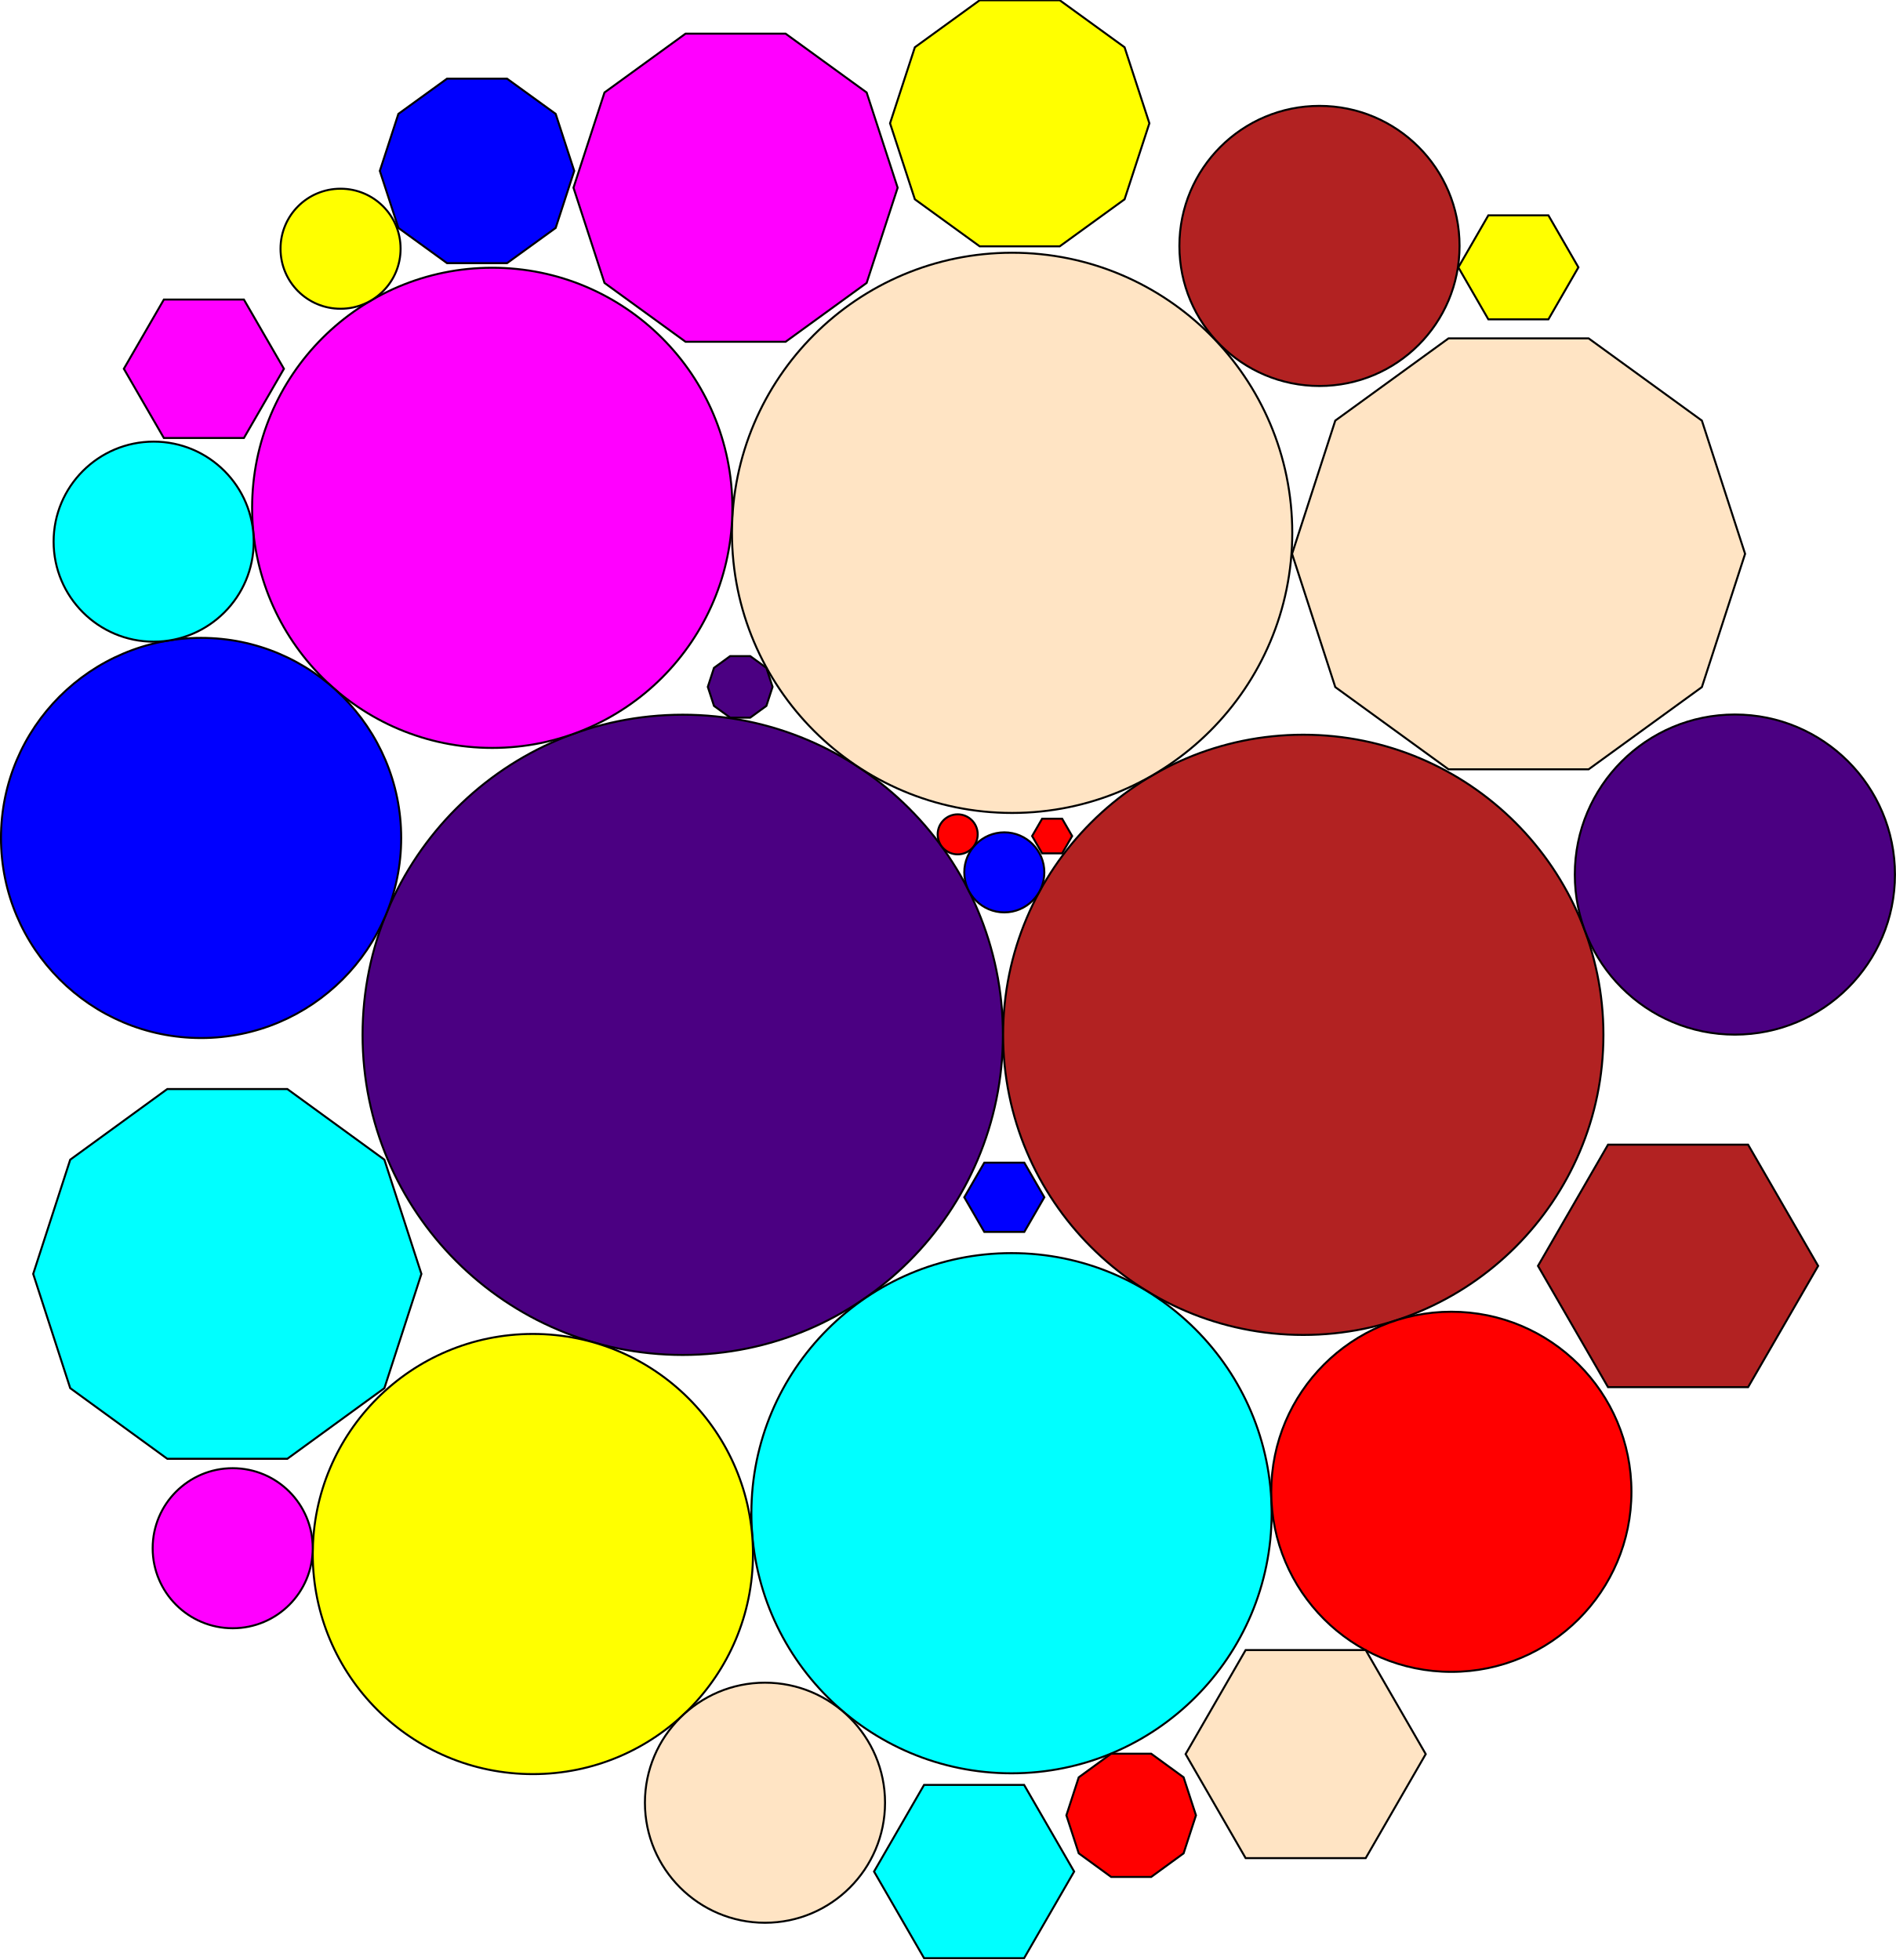
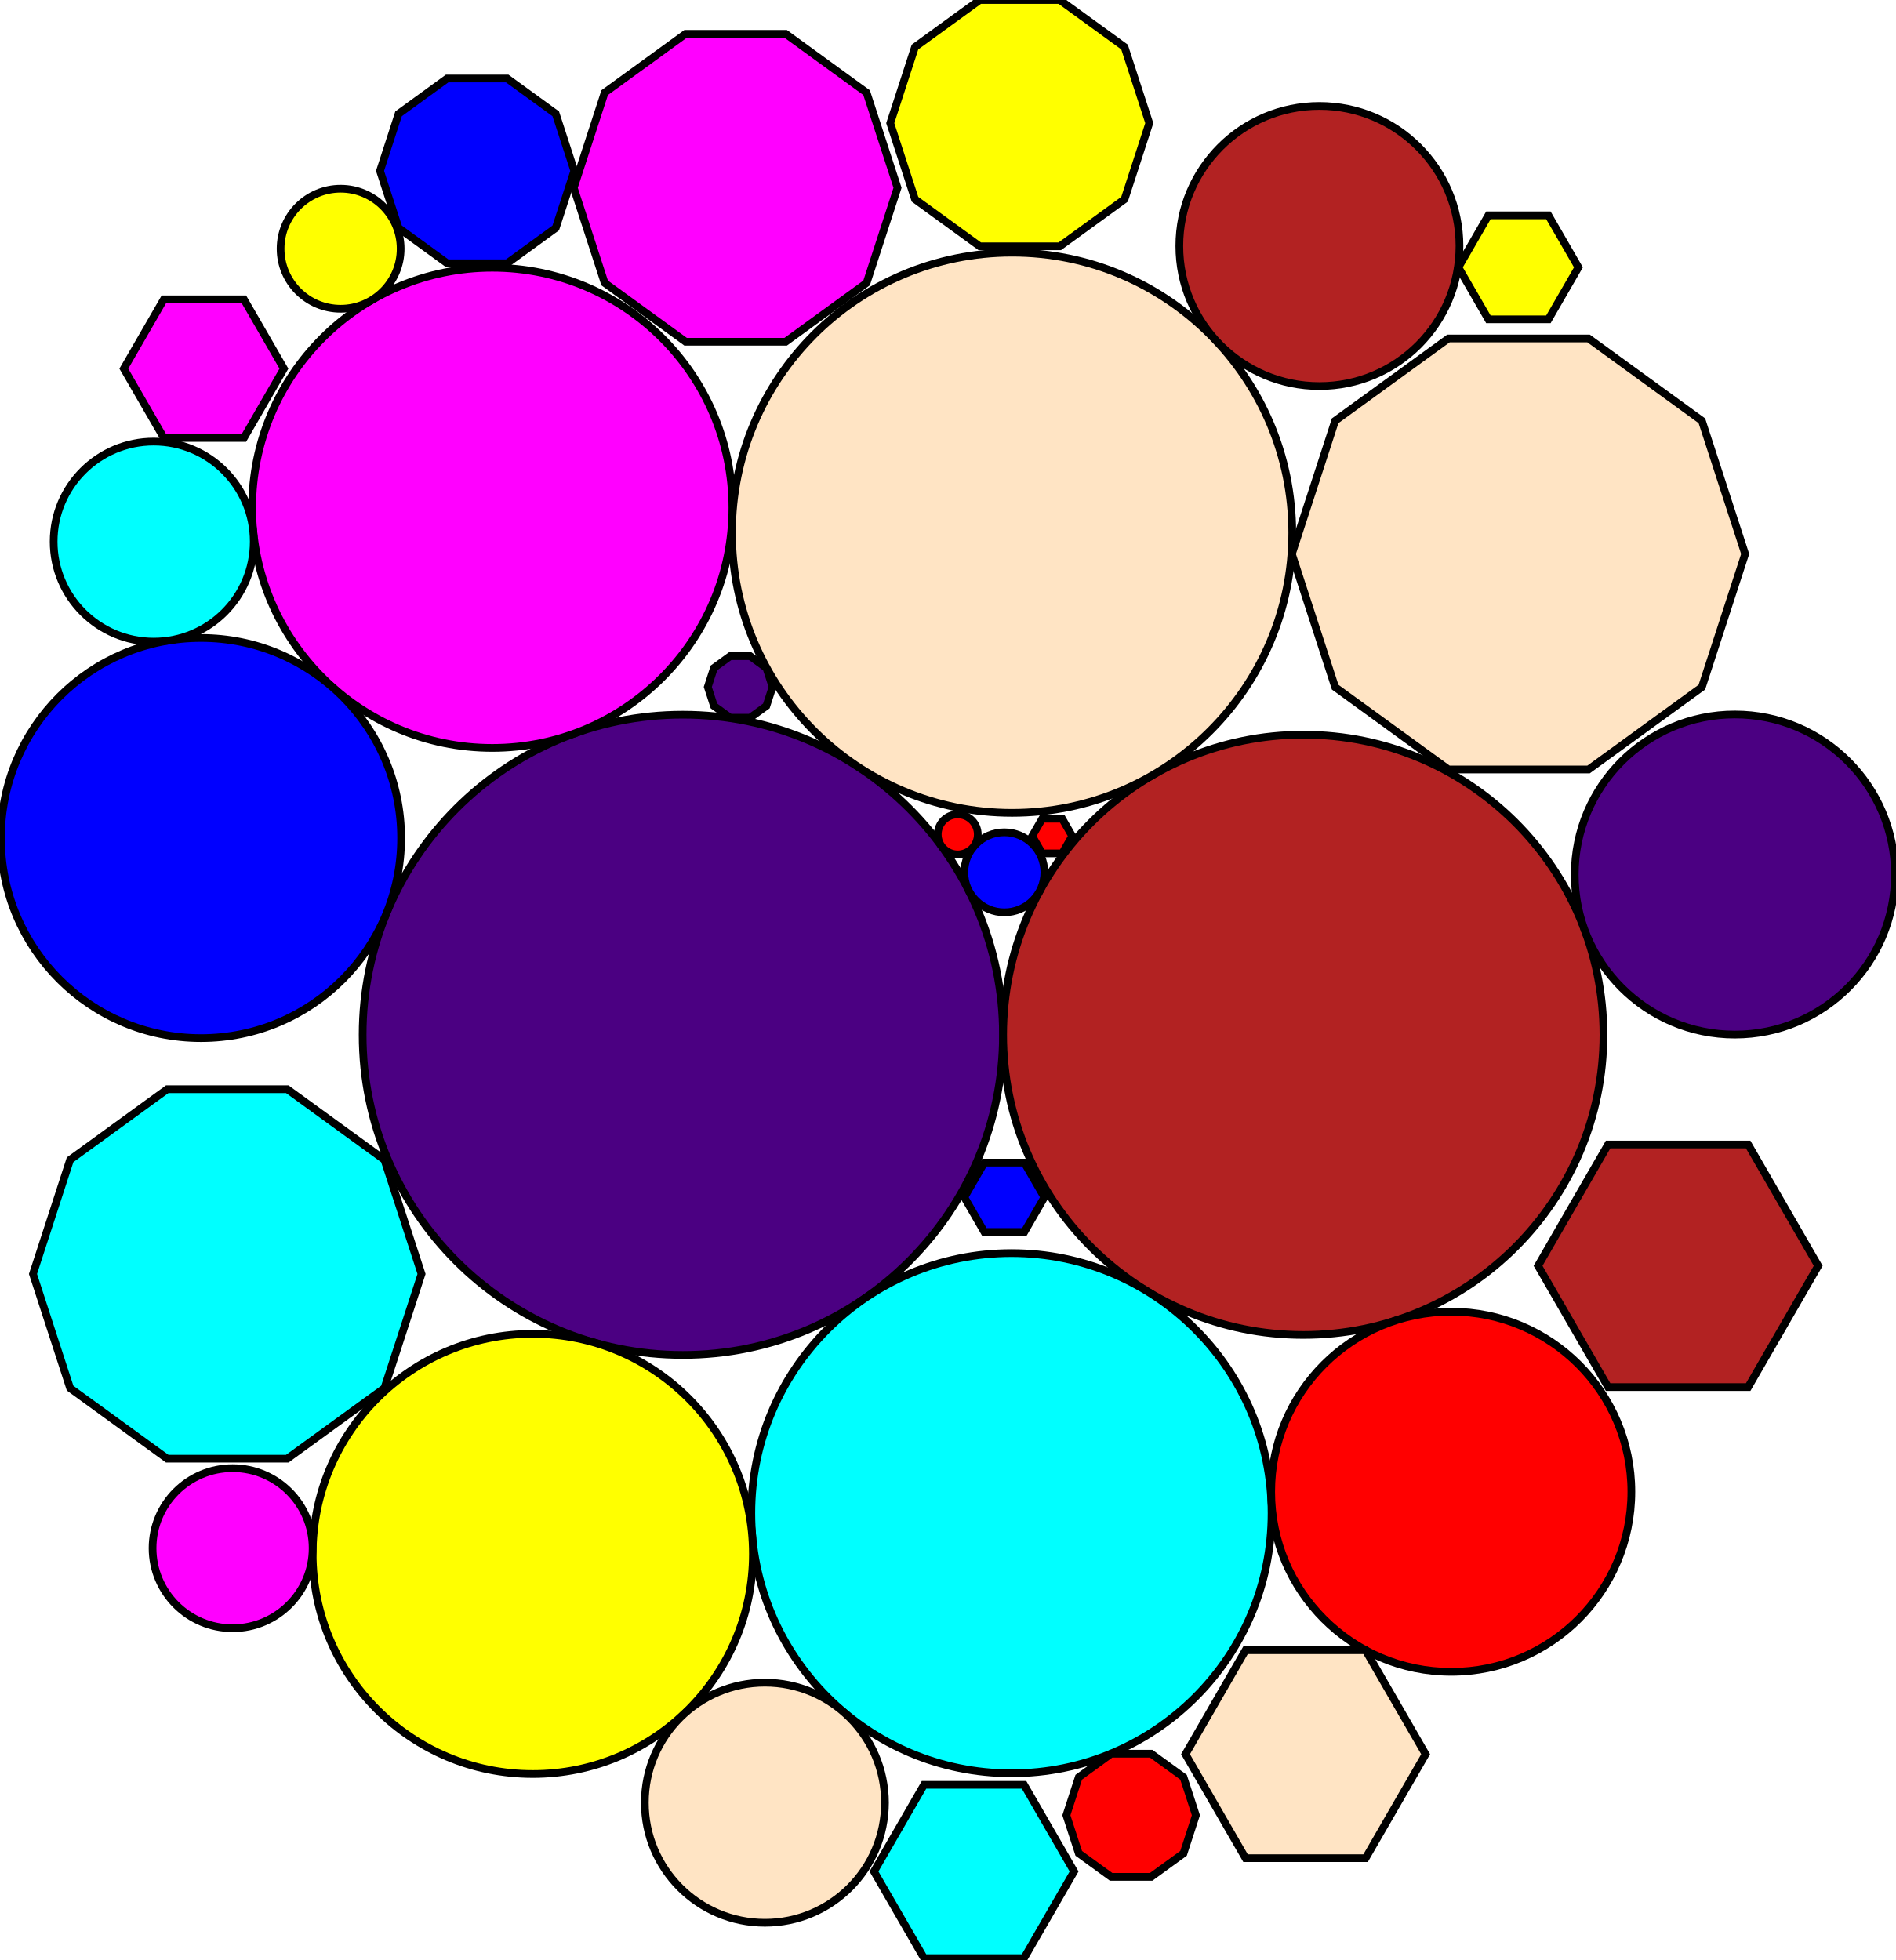
<svg xmlns="http://www.w3.org/2000/svg" version="1.1" width="400.0" height="413.597" font-size="1" viewBox="0 0 400 414">
  <g>
-     <g stroke="rgb(0,0,0)" stroke-opacity="1.0" fill="rgb(0,0,0)" fill-opacity="0.0" stroke-width="1.0e-2" stroke-linecap="butt" stroke-linejoin="miter" font-size="1.0em" stroke-miterlimit="10.0">
-       <g transform="matrix(42.26068,0.0,0.0,42.26068,193.5238,202.6069)">
+     <g fill="rgb(0,0,0)" fill-opacity="0.0">
+       <g stroke="rgb(0,0,0)" stroke-opacity="1.0" stroke-width="1.627" stroke-linecap="butt" stroke-linejoin="miter" font-size="42.261em" stroke-miterlimit="10.0">
        <g fill="rgb(75,0,130)" fill-opacity="1.0">
-           <path d="M 0.428,0.378 c 0.0,-0.884 -0.716,-1.6 -1.6 -1.6c -0.884,-5.410830008785425e-17 -1.6,0.716 -1.6 1.6c -1.082166001757085e-16,0.884 0.716,1.6 1.6 1.6c 0.884,1.6232490026356274e-16 1.6,-0.716 1.6 -1.6Z" />
+           <g fill="rgb(75,0,130)" fill-opacity="1.0">
+             <g fill="rgb(75,0,130)" fill-opacity="1.0">
+               <path d="M 211.624,218.577 c 0.0,-37.344 -30.273,-67.617 -67.617 -67.617c -37.344,-2.2866536677595312e-15 -67.617,30.273 -67.617 67.617c -4.5733073355190624e-15,37.344 30.273,67.617 67.617 67.617c 37.344,6.859961003278594e-15 67.617,-30.273 67.617 -67.617Z" />
+             </g>
+           </g>
        </g>
        <g fill="rgb(178,34,34)" fill-opacity="1.0">
-           <path d="M 3.429,0.378 c 0.0,-0.828 -0.672,-1.5 -1.5 -1.5c -0.828,-5.0726531332363355e-17 -1.5,0.672 -1.5 1.5c -1.0145306266472671e-16,0.828 0.672,1.5 1.5 1.5c 0.828,1.5217959399709008e-16 1.5,-0.672 1.5 -1.5Z" />
-         </g>
-         <g fill="rgb(255,228,196)" fill-opacity="1.0">
-           <path d="M 1.874,-2.131 c 0.0,-0.773 -0.627,-1.4 -1.4 -1.4c -0.773,-4.734476257687246e-17 -1.4,0.627 -1.4 1.4c -9.468952515374493e-17,0.773 0.627,1.4 1.4 1.4c 0.773,1.420342877306174e-16 1.4,-0.627 1.4 -1.4Z" />
-         </g>
-         <g fill="rgb(0,255,255)" fill-opacity="1.0">
-           <path d="M 1.771,2.769 c 0.0,-0.718 -0.582,-1.3 -1.3 -1.3c -0.718,-4.396299382138157e-17 -1.3,0.582 -1.3 1.3c -8.792598764276314e-17,0.718 0.582,1.3 1.3 1.3c 0.718,1.3188898146414472e-16 1.3,-0.582 1.3 -1.3Z" />
-         </g>
-         <g fill="rgb(255,0,255)" fill-opacity="1.0">
-           <path d="M -0.924,-2.256 c 0.0,-0.663 -0.537,-1.2 -1.2 -1.2c -0.663,-4.058122506589068e-17 -1.2,0.537 -1.2 1.2c -8.116245013178136e-17,0.663 0.537,1.2 1.2 1.2c 0.663,1.2174367519767204e-16 1.2,-0.537 1.2 -1.2Z" />
-         </g>
-         <g fill="rgb(255,228,196)" fill-opacity="1.0">
-           <path d="M 3.921,-1.36 l 0.216,-0.666 l -0.216,-0.666 l -0.566,-0.411 l -0.7,3.0531133177191805e-16 l -0.566,0.411 l -0.216,0.666 l 0.216,0.666 l 0.566,0.411 l 0.7,-5.551115123125783e-17 l 0.566,-0.411 Z" />
-         </g>
-         <g fill="rgb(255,255,0)" fill-opacity="1.0">
-           <path d="M -0.821,2.973 c 0.0,-0.608 -0.492,-1.1 -1.1 -1.1c -0.608,-3.719945631039979e-17 -1.1,0.492 -1.1 1.1c -7.439891262079957e-17,0.608 0.492,1.1 1.1 1.1c 0.608,1.1159836893119935e-16 1.1,-0.492 1.1 -1.1Z" />
-         </g>
-         <g fill="rgb(0,0,255)" fill-opacity="1.0">
-           <path d="M -2.579,-0.606 c 0.0,-0.552 -0.448,-1.0 -1 -1.0c -0.552,-3.3817687554908895e-17 -1.0,0.448 -1.0 1c -6.763537510981779e-17,0.552 0.448,1.0 1 1.0c 0.552,1.0145306266472669e-16 1.0,-0.448 1 -1Z" />
-         </g>
-         <g fill="rgb(0,255,255)" fill-opacity="1.0">
-           <path d="M -2.663,2.144 l 0.185,-0.571 l -0.185,-0.571 l -0.485,-0.353 l -0.6,1.1102230246251565e-16 l -0.485,0.353 l -0.185,0.571 l 0.185,0.571 l 0.485,0.353 l 0.6,1.3877787807814457e-16 l 0.485,-0.353 Z" />
-         </g>
-         <g fill="rgb(255,0,0)" fill-opacity="1.0">
-           <path d="M 3.569,2.662 c 0.0,-0.497 -0.403,-0.9 -0.9 -0.9c -0.497,-3.043591879941801e-17 -0.9,0.403 -0.9 0.9c -6.087183759883602e-17,0.497 0.403,0.9 0.9 0.9c 0.497,9.130775639825402e-17 0.9,-0.403 0.9 -0.9Z" />
-         </g>
-         <g fill="rgb(255,0,255)" fill-opacity="1.0">
-           <path d="M -0.253,-3.38 l 0.155,-0.476 l -0.155,-0.476 l -0.405,-0.294 l -0.5,1.942890293094024e-16 l -0.405,0.294 l -0.155,0.476 l 0.155,0.476 l 0.405,0.294 l 0.5,-2.7755575615628914e-17 l 0.405,-0.294 Z" />
+           <g fill="rgb(178,34,34)" fill-opacity="1.0">
+             <g fill="rgb(178,34,34)" fill-opacity="1.0">
+               <path d="M 338.442,218.577 c 0.0,-35.01 -28.381,-63.391 -63.391 -63.391c -35.01,-2.1437378135245603e-15 -63.391,28.381 -63.391 63.391c -4.287475627049121e-15,35.01 28.381,63.391 63.391 63.391c 35.01,6.431213440573682e-15 63.391,-28.381 63.391 -63.391Z" />
+             </g>
+           </g>
+         </g>
+         <g fill="rgb(255,228,196)" fill-opacity="1.0">
+           <g fill="rgb(255,228,196)" fill-opacity="1.0">
+             <g fill="rgb(255,228,196)" fill-opacity="1.0">
+               <path d="M 272.716,112.53 c 0.0,-32.676 -26.489,-59.165 -59.165 -59.165c -32.676,-2.00082195928959e-15 -59.165,26.489 -59.165 59.165c -4.00164391857918e-15,32.676 26.489,59.165 59.165 59.165c 32.676,6.002465877868769e-15 59.165,-26.489 59.165 -59.165Z" />
+             </g>
+           </g>
+         </g>
+         <g fill="rgb(0,255,255)" fill-opacity="1.0">
+           <g fill="rgb(0,255,255)" fill-opacity="1.0">
+             <g fill="rgb(0,255,255)" fill-opacity="1.0">
+               <path d="M 268.354,319.625 c 0.0,-30.342 -24.597,-54.939 -54.939 -54.939c -30.342,-1.857906105054619e-15 -54.939,24.597 -54.939 54.939c -3.715812210109238e-15,30.342 24.597,54.939 54.939 54.939c 30.342,5.573718315163857e-15 54.939,-24.597 54.939 -54.939Z" />
+             </g>
+           </g>
+         </g>
+         <g fill="rgb(255,0,255)" fill-opacity="1.0">
+           <g fill="rgb(255,0,255)" fill-opacity="1.0">
+             <g fill="rgb(255,0,255)" fill-opacity="1.0">
+               <path d="M 154.483,107.265 c 0.0,-28.008 -22.705,-50.713 -50.713 -50.713c -28.008,-1.714990250819648e-15 -50.713,22.705 -50.713 50.713c -3.429980501639296e-15,28.008 22.705,50.713 50.713 50.713c 28.008,5.1449707524589444e-15 50.713,-22.705 50.713 -50.713Z" />
+             </g>
+           </g>
+         </g>
+         <g fill="rgb(255,228,196)" fill-opacity="1.0">
+           <g fill="rgb(255,228,196)" fill-opacity="1.0">
+             <g fill="rgb(255,228,196)" fill-opacity="1.0">
+               <path d="M 359.228,145.145 l 9.141,-28.135 l -9.141,-28.135 l -23.933,-17.388 l -29.582,4.691878227865559e-15 l -23.933,17.388 l -9.141,28.135 l 9.141,28.135 l 23.933,17.388 l 29.582,-2.3459391139327794e-15 Z" />
+             </g>
+           </g>
+         </g>
+         <g fill="rgb(255,255,0)" fill-opacity="1.0">
+           <g fill="rgb(255,255,0)" fill-opacity="1.0">
+             <g fill="rgb(255,255,0)" fill-opacity="1.0">
+               <path d="M 158.814,328.227 c 0.0,-25.674 -20.813,-46.487 -46.487 -46.487c -25.674,-1.5720743965846773e-15 -46.487,20.813 -46.487 46.487c -3.1441487931693546e-15,25.674 20.813,46.487 46.487 46.487c 25.674,4.716223189754032e-15 46.487,-20.813 46.487 -46.487Z" />
+             </g>
+           </g>
+         </g>
+         <g fill="rgb(0,0,255)" fill-opacity="1.0">
+           <g fill="rgb(0,0,255)" fill-opacity="1.0">
+             <g fill="rgb(0,0,255)" fill-opacity="1.0">
+               <path d="M 84.521,177.016 c 0.0,-23.34 -18.921,-42.261 -42.261 -42.261c -23.34,-1.4291585423497066e-15 -42.261,18.921 -42.261 42.261c -2.8583170846994132e-15,23.34 18.921,42.261 42.261 42.261c 23.34,4.28747562704912e-15 42.261,-18.921 42.261 -42.261Z" />
+             </g>
+           </g>
+         </g>
+         <g fill="rgb(0,255,255)" fill-opacity="1.0">
+           <g fill="rgb(0,255,255)" fill-opacity="1.0">
+             <g fill="rgb(0,255,255)" fill-opacity="1.0">
+               <path d="M 80.991,293.207 l 7.836,-24.115 l -7.836,-24.115 l -20.514,-14.904 l -25.356,-2.3459391139327794e-15 l -20.514,14.904 l -7.836,24.115 l 7.836,24.115 l 20.514,14.904 l 25.356,5.8648477848319484e-15 Z" />
+             </g>
+           </g>
+         </g>
+         <g fill="rgb(255,0,0)" fill-opacity="1.0">
+           <g fill="rgb(255,0,0)" fill-opacity="1.0">
+             <g fill="rgb(255,0,0)" fill-opacity="1.0">
+               <path d="M 344.338,315.097 c 0.0,-21.006 -17.029,-38.035 -38.035 -38.035c -21.006,-1.286242688114736e-15 -38.035,17.029 -38.035 38.035c -2.572485376229472e-15,21.006 17.029,38.035 38.035 38.035c 21.006,3.858728064344208e-15 38.035,-17.029 38.035 -38.035Z" />
+             </g>
+           </g>
+         </g>
+         <g fill="rgb(255,0,255)" fill-opacity="1.0">
+           <g fill="rgb(255,0,255)" fill-opacity="1.0">
+             <g fill="rgb(255,0,255)" fill-opacity="1.0">
+               <path d="M 182.825,59.764 l 6.53,-20.096 l -6.53,-20.096 l -17.095,-12.42 l -21.13,3.5189086708991694e-15 l -17.095,12.42 l -6.53,20.096 l 6.53,20.096 l 17.095,12.42 l 21.13,-1.1729695569663897e-15 Z" />
+             </g>
+           </g>
        </g>
        <g fill="rgb(75,0,130)" fill-opacity="1.0">
-           <path d="M 4.886,-0.423 c 0.0,-0.442 -0.358,-0.8 -0.8 -0.8c -0.442,-2.7054150043927117e-17 -0.8,0.358 -0.8 0.8c -5.4108300087854235e-17,0.442 0.358,0.8 0.8 0.8c 0.442,8.116245013178136e-17 0.8,-0.358 0.8 -0.8Z" />
+           <g fill="rgb(75,0,130)" fill-opacity="1.0">
+             <g fill="rgb(75,0,130)" fill-opacity="1.0">
+               <path d="M 400.0,184.722 c 0.0,-18.672 -15.137,-33.809 -33.809 -33.809c -18.672,-1.1433268338797654e-15 -33.809,15.137 -33.809 33.809c -2.286653667759531e-15,18.672 15.137,33.809 33.809 33.809c 18.672,3.429980501639296e-15 33.809,-15.137 33.809 -33.809Z" />
+             </g>
+           </g>
        </g>
        <g fill="rgb(178,34,34)" fill-opacity="1.0">
-           <path d="M 2.71,-3.565 c 0.0,-0.387 -0.313,-0.7 -0.7 -0.7c -0.387,-2.3672381288436228e-17 -0.7,0.313 -0.7 0.7c -4.7344762576872457e-17,0.387 0.313,0.7 0.7 0.7c 0.387,7.101714386530869e-17 0.7,-0.313 0.7 -0.7Z" />
+           <g fill="rgb(178,34,34)" fill-opacity="1.0">
+             <g fill="rgb(178,34,34)" fill-opacity="1.0">
+               <path d="M 308.035,51.964 c 0.0,-16.338 -13.245,-29.582 -29.582 -29.582c -16.338,-1.0004109796447947e-15 -29.582,13.245 -29.582 29.582c -2.0008219592895894e-15,16.338 13.245,29.582 29.582 29.582c 16.338,3.001232938934384e-15 29.582,-13.245 29.582 -29.582Z" />
+             </g>
+           </g>
        </g>
        <g fill="rgb(178,34,34)" fill-opacity="1.0">
-           <path d="M 4.152,2.139 l 0.35,-0.606 l -0.35,-0.606 l -0.7,-3.3306690738754696e-16 l -0.35,0.606 l 0.35,0.606 l 0.7,3.3306690738754696e-16 Z" />
-         </g>
-         <g fill="rgb(255,255,0)" fill-opacity="1.0">
-           <path d="M 1.036,-3.798 l 0.124,-0.38 l -0.124,-0.38 l -0.324,-0.235 l -0.4,6.938893903907228e-17 l -0.324,0.235 l -0.124,0.38 l 0.124,0.38 l 0.324,0.235 l 0.4,6.938893903907228e-17 l 0.324,-0.235 Z" />
-         </g>
-         <g fill="rgb(255,228,196)" fill-opacity="1.0">
-           <path d="M -0.161,4.216 c 0.0,-0.331 -0.269,-0.6 -0.6 -0.6c -0.331,-2.029061253294534e-17 -0.6,0.269 -0.6 0.6c -4.058122506589068e-17,0.331 0.269,0.6 0.6 0.6c 0.331,6.087183759883602e-17 0.6,-0.269 0.6 -0.6Z" />
-         </g>
-         <g fill="rgb(255,228,196)" fill-opacity="1.0">
-           <path d="M 2.241,4.493 l 0.3,-0.52 l -0.3,-0.52 l -0.6,-2.220446049250313e-16 l -0.3,0.52 l 0.3,0.52 l 0.6,1.1102230246251565e-16 Z" />
-         </g>
-         <g fill="rgb(0,255,255)" fill-opacity="1.0">
-           <path d="M -3.316,-2.087 c 0.0,-0.276 -0.224,-0.5 -0.5 -0.5c -0.276,-1.690884377745445e-17 -0.5,0.224 -0.5 0.5c -3.38176875549089e-17,0.276 0.224,0.5 0.5 0.5c 0.276,5.0726531332363355e-17 0.5,-0.224 0.5 -0.5Z" />
-         </g>
-         <g fill="rgb(0,255,255)" fill-opacity="1.0">
-           <path d="M 0.534,4.993 l 0.25,-0.433 l -0.25,-0.433 l -0.5,-2.7755575615628914e-17 l -0.25,0.433 l 0.25,0.433 l 0.5,-1.1102230246251565e-16 Z" />
-         </g>
-         <g fill="rgb(0,0,255)" fill-opacity="1.0">
-           <path d="M -1.807,-3.655 l 9.270509831248423e-2,-0.285 l -9.270509831248425e-2,-0.285 l -0.243,-0.176 l -0.3,5.551115123125783e-17 l -0.243,0.176 l -9.270509831248427e-2,0.285 l 9.270509831248422e-2,0.285 l 0.243,0.176 l 0.3,6.938893903907228e-17 l 0.243,-0.176 Z" />
-         </g>
-         <g fill="rgb(255,0,255)" fill-opacity="1.0">
-           <path d="M -3.021,2.944 c 0.0,-0.221 -0.179,-0.4 -0.4 -0.4c -0.221,-1.352707502196356e-17 -0.4,0.179 -0.4 0.4c -2.705415004392712e-17,0.221 0.179,0.4 0.4 0.4c 0.221,4.058122506589068e-17 0.4,-0.179 0.4 -0.4Z" />
-         </g>
-         <g fill="rgb(255,0,255)" fill-opacity="1.0">
-           <path d="M -3.365,-2.605 l 0.2,-0.346 l -0.2,-0.346 l -0.4,-2.7755575615628914e-17 l -0.2,0.346 l 0.2,0.346 h 0.4 Z" />
-         </g>
-         <g fill="rgb(255,0,0)" fill-opacity="1.0">
-           <path d="M 1.331,4.469 l 6.180339887498944e-2,-0.19 l -6.180339887498953e-2,-0.19 l -0.162,-0.118 l -0.2,7.632783294297951e-17 l -0.162,0.118 l -6.180339887498946e-2,0.19 l 6.1803398874989514e-2,0.19 l 0.162,0.118 l 0.2,-1.3877787807814457e-17 l 0.162,-0.118 Z" />
-         </g>
-         <g fill="rgb(255,255,0)" fill-opacity="1.0">
-           <path d="M -2.582,-3.551 c 0.0,-0.166 -0.134,-0.3 -0.3 -0.3c -0.166,-1.014530626647267e-17 -0.3,0.134 -0.3 0.3c -2.029061253294534e-17,0.166 0.134,0.3 0.3 0.3c 0.166,3.043591879941801e-17 0.3,-0.134 0.3 -0.3Z" />
-         </g>
-         <g fill="rgb(255,255,0)" fill-opacity="1.0">
-           <path d="M 3.154,-3.198 l 0.15,-0.26 l -0.15,-0.26 l -0.3,-1.1102230246251565e-16 l -0.15,0.26 l 0.15,0.26 l 0.3,5.551115123125783e-17 Z" />
-         </g>
-         <g fill="rgb(0,0,255)" fill-opacity="1.0">
-           <path d="M 0.635,-0.434 c 0.0,-0.11 -8.954305003384129e-2,-0.2 -0.2 -0.2c -0.11,-6.763537510981779e-18 -0.2,8.954305003384128e-2 -0.2 0.2c -1.3527075021963559e-17,0.11 8.954305003384128e-2,0.2 0.2 0.2c 0.11,2.029061253294534e-17 0.2,-8.954305003384126e-2 0.2 -0.2Z" />
-         </g>
-         <g fill="rgb(0,0,255)" fill-opacity="1.0">
-           <path d="M 0.535,1.363 l 9.999999999999998e-2,-0.173 l -0.1,-0.173 l -0.2,-1.3877787807814457e-17 l -0.1,0.173 l 9.999999999999994e-2,0.173 l 0.2,-5.551115123125783e-17 Z" />
+           <g fill="rgb(178,34,34)" fill-opacity="1.0">
+             <g fill="rgb(178,34,34)" fill-opacity="1.0">
+               <path d="M 369.005,292.987 l 14.791,-25.619 l -14.791,-25.619 l -29.582,-1.4075634683596677e-14 l -14.791,25.619 l 14.791,25.619 Z" />
+             </g>
+           </g>
+         </g>
+         <g fill="rgb(255,255,0)" fill-opacity="1.0">
+           <g fill="rgb(255,255,0)" fill-opacity="1.0">
+             <g fill="rgb(255,255,0)" fill-opacity="1.0">
+               <path d="M 237.3,42.09 l 5.224,-16.077 l -5.224,-16.077 l -13.676,-9.936 l -16.904,-1.1729695569663897e-15 l -13.676,9.936 l -5.224,16.077 l 5.224,16.077 l 13.676,9.936 l 16.904,2.9324238924159742e-15 Z" />
+             </g>
+           </g>
+         </g>
+         <g fill="rgb(255,228,196)" fill-opacity="1.0">
+           <g fill="rgb(255,228,196)" fill-opacity="1.0">
+             <g fill="rgb(255,228,196)" fill-opacity="1.0">
+               <path d="M 186.702,380.777 c 0.0,-14.004 -11.352,-25.356 -25.356 -25.356c -14.004,-8.57495125409824e-16 -25.356,11.352 -25.356 25.356c -1.714990250819648e-15,14.004 11.352,25.356 25.356 25.356c 14.004,2.5724853762294722e-15 25.356,-11.352 25.356 -25.356Z" />
+             </g>
+           </g>
+         </g>
+         <g fill="rgb(255,228,196)" fill-opacity="1.0">
+           <g fill="rgb(255,228,196)" fill-opacity="1.0">
+             <g fill="rgb(255,228,196)" fill-opacity="1.0">
+               <path d="M 288.21,392.489 l 12.678,-21.959 l -12.678,-21.959 l -25.356,-9.383756455731118e-15 l -12.678,21.959 l 12.678,21.959 Z" />
+             </g>
+           </g>
+         </g>
+         <g fill="rgb(0,255,255)" fill-opacity="1.0">
+           <g fill="rgb(0,255,255)" fill-opacity="1.0">
+             <g fill="rgb(0,255,255)" fill-opacity="1.0">
+               <path d="M 53.393,114.401 c 0.0,-11.67 -9.46,-21.13 -21.13 -21.13c -11.67,-7.145792711748534e-16 -21.13,9.46 -21.13 21.13c -1.4291585423497068e-15,11.67 9.46,21.13 21.13 21.13c 11.67,2.1437378135245603e-15 21.13,-9.46 21.13 -21.13Z" />
+             </g>
+           </g>
+         </g>
+         <g fill="rgb(0,255,255)" fill-opacity="1.0">
+           <g fill="rgb(0,255,255)" fill-opacity="1.0">
+             <g fill="rgb(0,255,255)" fill-opacity="1.0">
+               <path d="M 216.079,413.597 l 10.565,-18.299 l -10.565,-18.299 l -21.13,-1.1729695569663897e-15 l -10.565,18.299 l 10.565,18.299 Z" />
+             </g>
+           </g>
+         </g>
+         <g fill="rgb(0,0,255)" fill-opacity="1.0">
+           <g fill="rgb(0,0,255)" fill-opacity="1.0">
+             <g fill="rgb(0,0,255)" fill-opacity="1.0">
+               <path d="M 117.174,48.154 l 3.918,-12.058 l -3.918,-12.058 l -10.257,-7.452 l -12.678,-1.1729695569663897e-15 l -10.257,7.452 l -3.918,12.058 l 3.918,12.058 l 10.257,7.452 l 12.678,2.9324238924159742e-15 Z" />
+             </g>
+           </g>
+         </g>
+         <g fill="rgb(255,0,255)" fill-opacity="1.0">
+           <g fill="rgb(255,0,255)" fill-opacity="1.0">
+             <g fill="rgb(255,0,255)" fill-opacity="1.0">
+               <path d="M 65.835,327.017 c 0.0,-9.336 -7.568,-16.904 -16.904 -16.904c -9.336,-5.716634169398828e-16 -16.904,7.568 -16.904 16.904c -1.1433268338797656e-15,9.336 7.568,16.904 16.904 16.904c 9.336,1.7149902508196484e-15 16.904,-7.568 16.904 -16.904Z" />
+             </g>
+           </g>
+         </g>
+         <g fill="rgb(255,0,255)" fill-opacity="1.0">
+           <g fill="rgb(255,0,255)" fill-opacity="1.0">
+             <g fill="rgb(255,0,255)" fill-opacity="1.0">
+               <path d="M 51.315,92.507 l 8.452,-14.64 l -8.452,-14.64 l -16.904,-1.1729695569663897e-15 l -8.452,14.64 l 8.452,14.64 Z" />
+             </g>
+           </g>
+         </g>
+         <g fill="rgb(255,0,0)" fill-opacity="1.0">
+           <g fill="rgb(255,0,0)" fill-opacity="1.0">
+             <g fill="rgb(255,0,0)" fill-opacity="1.0">
+               <path d="M 249.757,391.468 l 2.612,-8.038 l -2.612,-8.038 l -6.838,-4.968 l -8.452,1.4662119462079871e-15 l -6.838,4.968 l -2.612,8.038 l 2.612,8.038 l 6.838,4.968 l 8.452,-5.864847784831949e-16 Z" />
+             </g>
+           </g>
+         </g>
+         <g fill="rgb(255,255,0)" fill-opacity="1.0">
+           <g fill="rgb(255,255,0)" fill-opacity="1.0">
+             <g fill="rgb(255,255,0)" fill-opacity="1.0">
+               <path d="M 84.42,52.54 c 0.0,-7.002 -5.676,-12.678 -12.678 -12.678c -7.002,-4.28747562704912e-16 -12.678,5.676 -12.678 12.678c -8.57495125409824e-16,7.002 5.676,12.678 12.678 12.678c 7.002,1.2862426881147361e-15 12.678,-5.676 12.678 -12.678Z" />
+             </g>
+           </g>
+         </g>
+         <g fill="rgb(255,255,0)" fill-opacity="1.0">
+           <g fill="rgb(255,255,0)" fill-opacity="1.0">
+             <g fill="rgb(255,255,0)" fill-opacity="1.0">
+               <path d="M 326.819,67.447 l 6.339,-10.98 l -6.339,-10.98 l -12.678,-4.691878227865559e-15 l -6.339,10.98 l 6.339,10.98 Z" />
+             </g>
+           </g>
+         </g>
+         <g fill="rgb(0,0,255)" fill-opacity="1.0">
+           <g fill="rgb(0,0,255)" fill-opacity="1.0">
+             <g fill="rgb(0,0,255)" fill-opacity="1.0">
+               <path d="M 220.367,184.253 c 0.0,-4.668 -3.784,-8.452 -8.452 -8.452c -4.668,-2.8583170846994135e-16 -8.452,3.784 -8.452 8.452c -5.716634169398827e-16,4.668 3.784,8.452 8.452 8.452c 4.668,8.57495125409824e-16 8.452,-3.784 8.452 -8.452Z" />
+             </g>
+           </g>
+         </g>
+         <g fill="rgb(0,0,255)" fill-opacity="1.0">
+           <g fill="rgb(0,0,255)" fill-opacity="1.0">
+             <g fill="rgb(0,0,255)" fill-opacity="1.0">
+               <path d="M 216.141,260.216 l 4.226,-7.32 l -4.226,-7.32 l -8.452,-5.864847784831949e-16 l -4.226,7.32 l 4.226,7.32 Z" />
+             </g>
+           </g>
        </g>
        <g fill="rgb(75,0,130)" fill-opacity="1.0">
-           <path d="M -0.754,-1.266 l 3.090169943749472e-2,-9.510565162951537e-2 l -3.0901699437494764e-2,-9.510565162951537e-2 l -8.090169943749476e-2,-5.87785252292473e-2 l -0.1,3.8163916471489756e-17 l -8.090169943749474e-2,5.877852522924733e-2 l -3.090169943749473e-2,9.510565162951537e-2 l 3.0901699437494757e-2,9.510565162951537e-2 l 8.090169943749476e-2,5.87785252292473e-2 l 0.1,-6.938893903907228e-18 l 8.090169943749476e-2,-5.877852522924736e-2 Z" />
-         </g>
-         <g fill="rgb(255,0,0)" fill-opacity="1.0">
-           <path d="M 0.302,-0.624 c 0.0,-5.522847498307935e-2 -4.4771525016920645e-2,-0.1 -9.999999999999998e-2 -0.1c -5.522847498307935e-2,-3.3817687554908897e-18 -0.1,4.477152501692064e-2 -0.1 9.999999999999998e-2c -6.763537510981779e-18,5.522847498307935e-2 4.477152501692064e-2,0.1 9.999999999999996e-2 0.1c 5.522847498307935e-2,1.014530626647267e-17 0.1,-4.477152501692063e-2 0.1 -9.999999999999998e-2Z" />
-         </g>
-         <g fill="rgb(255,0,0)" fill-opacity="1.0">
-           <path d="M 0.724,-0.529 l 4.999999999999999e-2,-8.660254037844388e-2 l -5.000000000000001e-2,-8.660254037844387e-2 l -9.999999999999999e-2,-6.938893903907228e-18 l -5.0e-2,8.660254037844388e-2 l 4.999999999999997e-2,8.660254037844388e-2 l 0.1,-2.7755575615628914e-17 Z" />
+           <g fill="rgb(75,0,130)" fill-opacity="1.0">
+             <g fill="rgb(75,0,130)" fill-opacity="1.0">
+               <path d="M 161.656,149.116 l 1.306,-4.019 l -1.306,-4.019 l -3.419,-2.484 l -4.226,7.331059731039936e-16 l -3.419,2.484 l -1.306,4.019 l 1.306,4.019 l 3.419,2.484 l 4.226,-2.9324238924159743e-16 Z" />
+             </g>
+           </g>
+         </g>
+         <g fill="rgb(255,0,0)" fill-opacity="1.0">
+           <g fill="rgb(255,0,0)" fill-opacity="1.0">
+             <g fill="rgb(255,0,0)" fill-opacity="1.0">
+               <path d="M 206.306,176.248 c 0.0,-2.334 -1.892,-4.226 -4.226 -4.226c -2.334,-1.4291585423497068e-16 -4.226,1.892 -4.226 4.226c -2.8583170846994135e-16,2.334 1.892,4.226 4.226 4.226c 2.334,4.28747562704912e-16 4.226,-1.892 4.226 -4.226Z" />
+             </g>
+           </g>
+         </g>
+         <g fill="rgb(255,0,0)" fill-opacity="1.0">
+           <g fill="rgb(255,0,0)" fill-opacity="1.0">
+             <g fill="rgb(255,0,0)" fill-opacity="1.0">
+               <path d="M 224.136,180.256 l 2.113,-3.66 l -2.113,-3.66 l -4.226,-2.9324238924159743e-16 l -2.113,3.66 l 2.113,3.66 Z" />
+             </g>
+           </g>
        </g>
      </g>
    </g>
  </g>
</svg>
